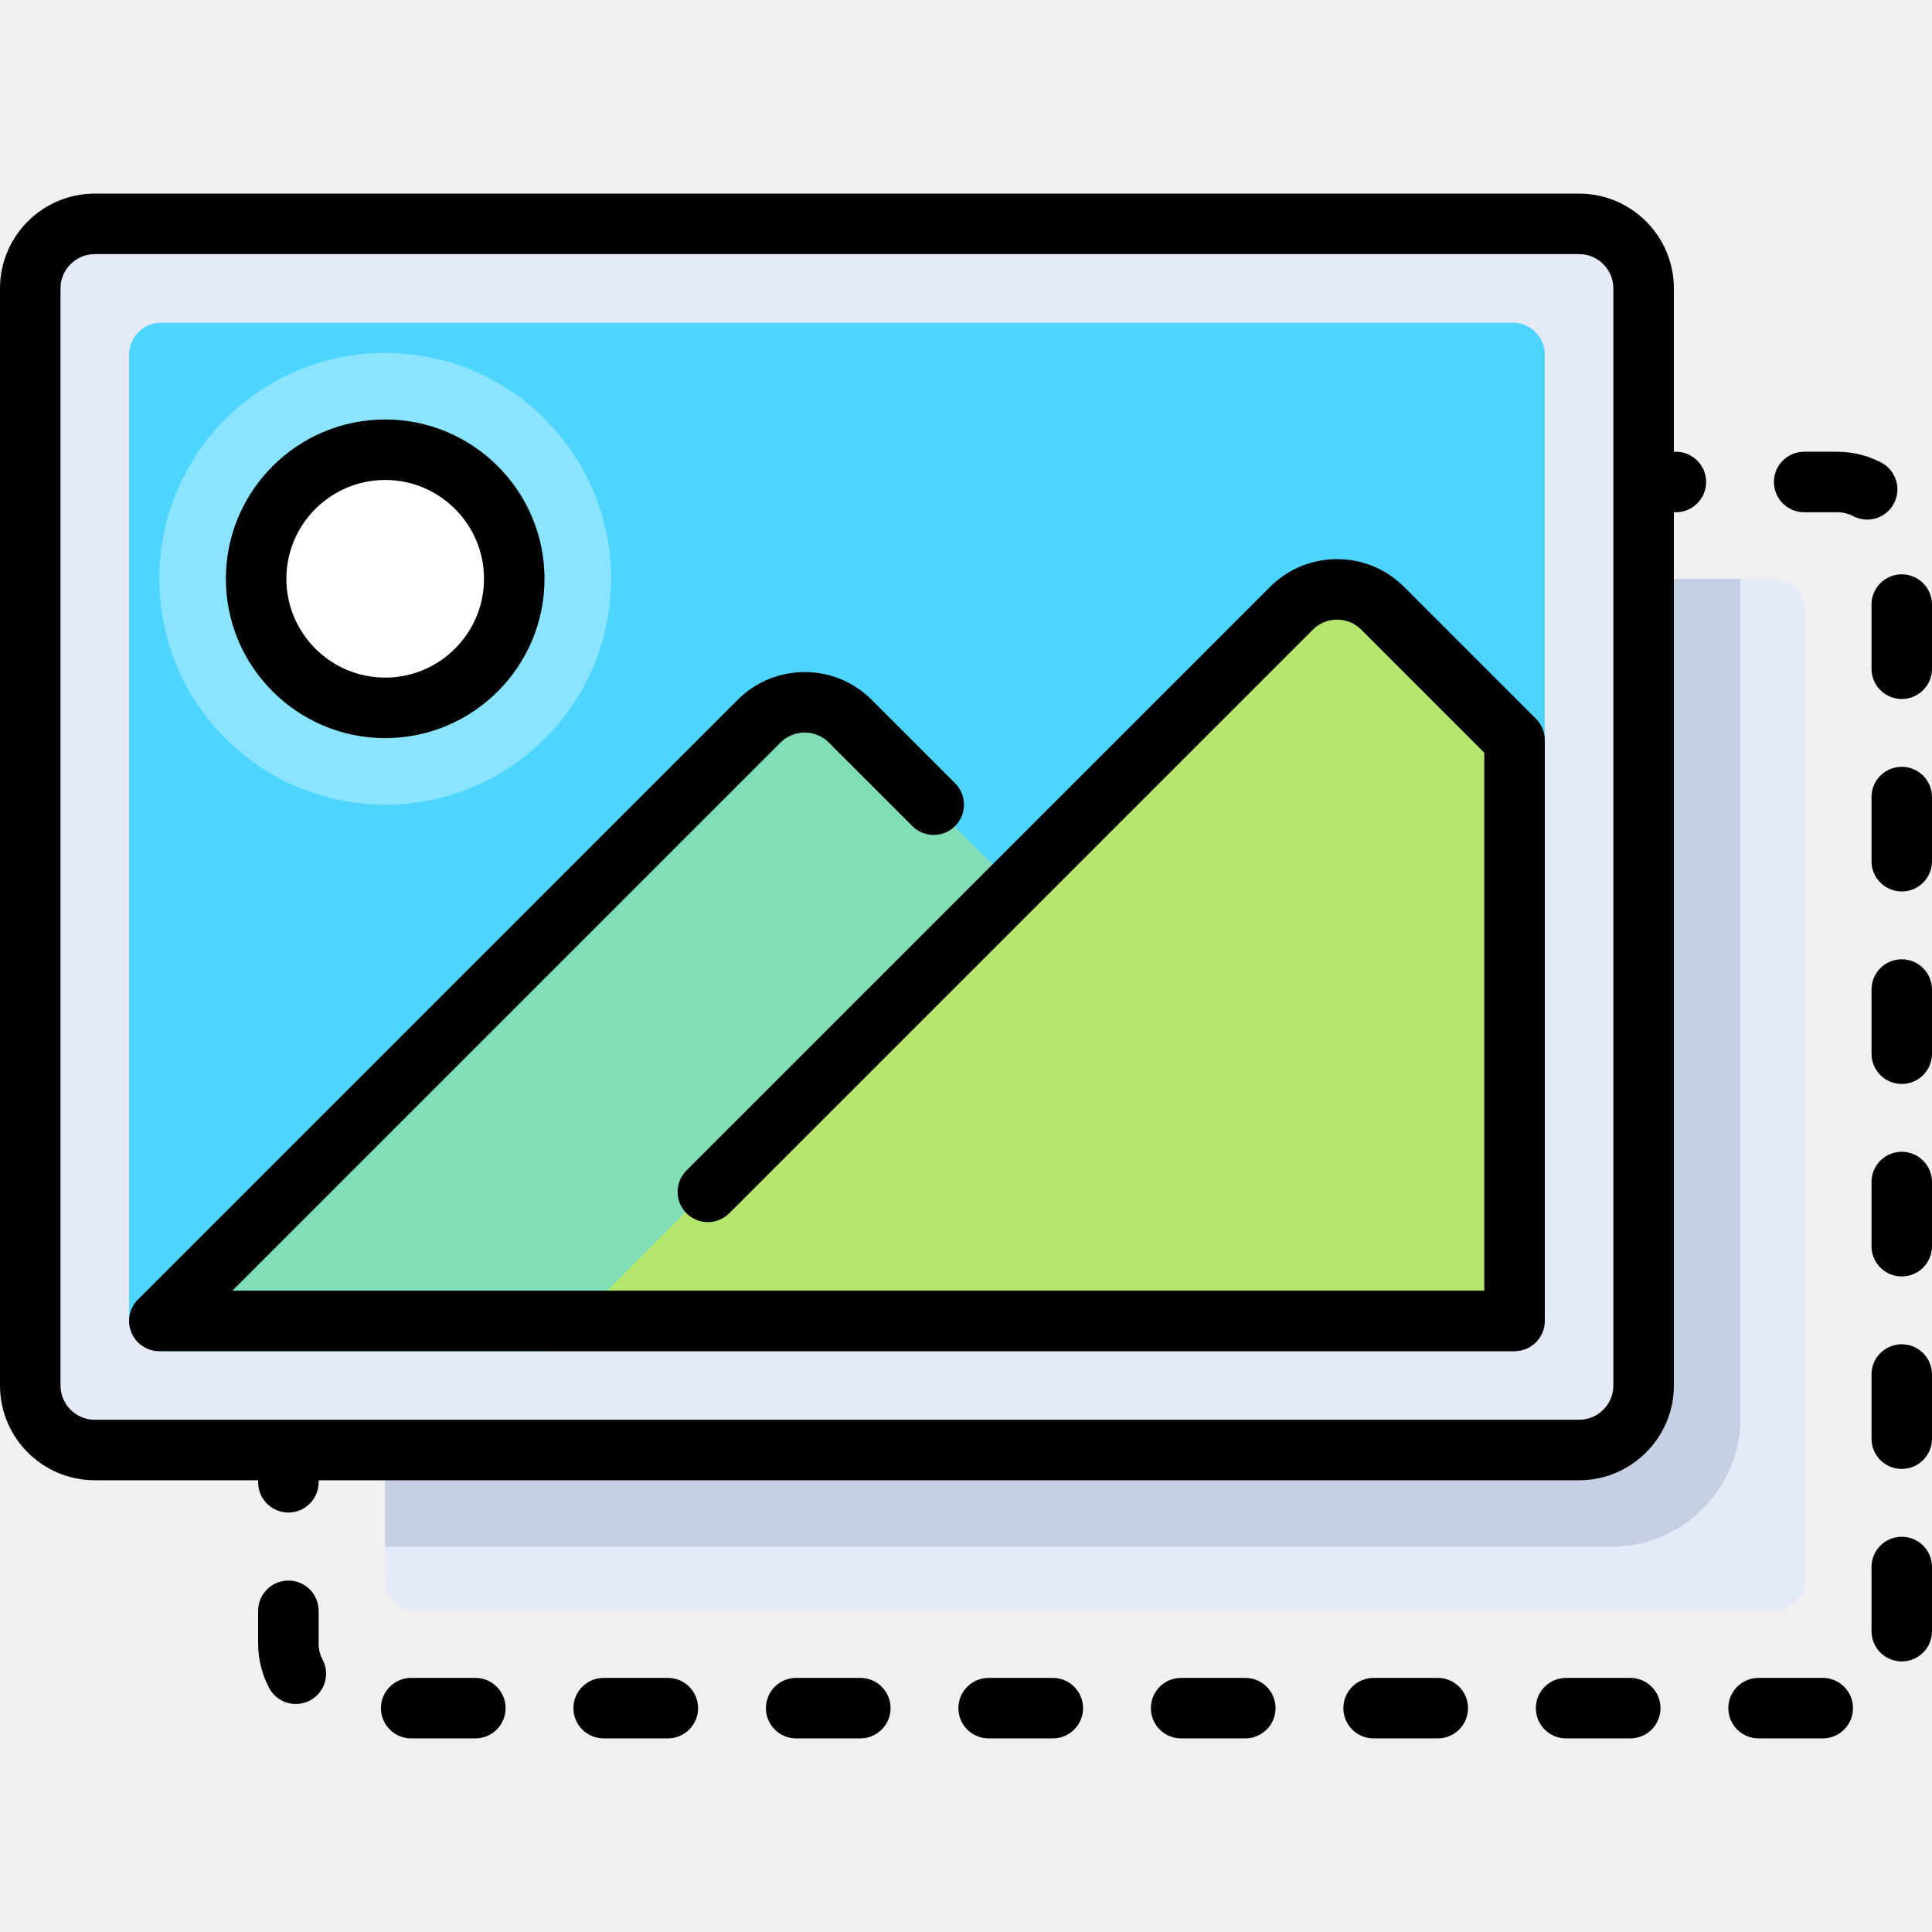
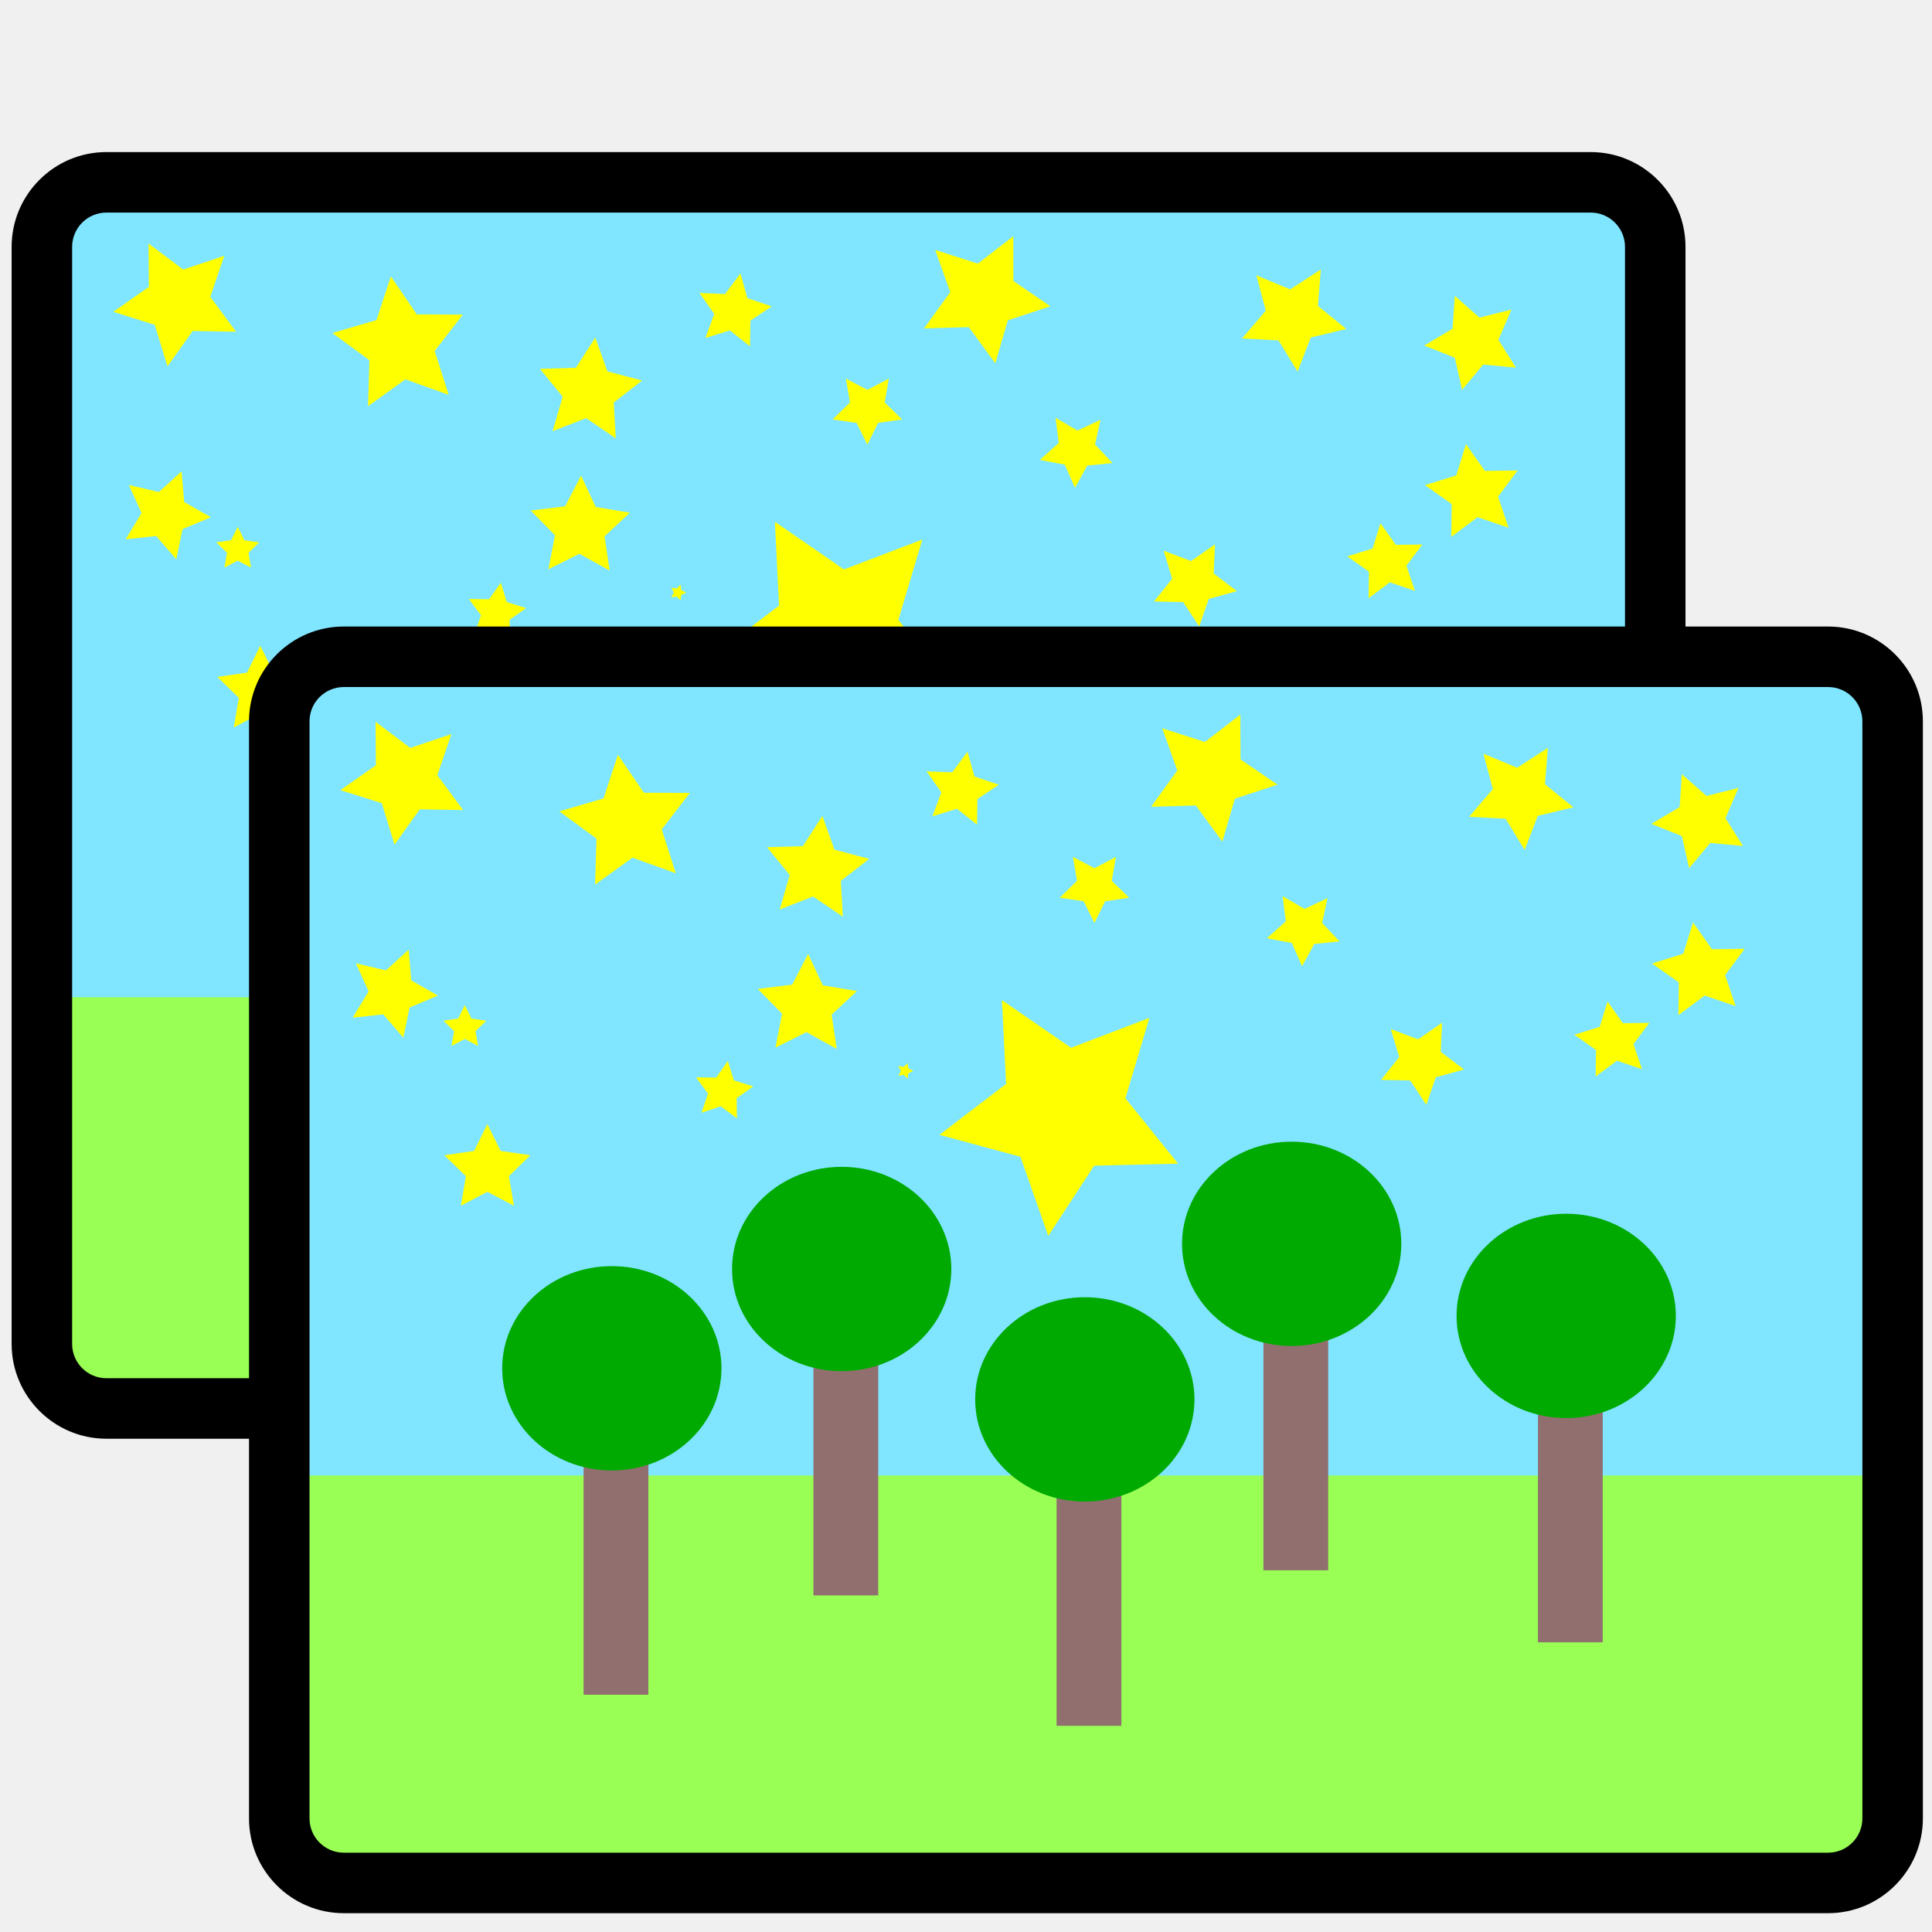
<svg xmlns="http://www.w3.org/2000/svg" enable-background="new 0 0 512 512" viewBox="0 0 512 512">
-   <path d="m110.63 427.023h359.148c4.722 0 8.551-3.829 8.551-8.551v-256.535c0-4.722-3.829-8.551-8.551-8.551h-359.148c-4.722 0-8.551 3.829-8.551 8.551v256.534c0 4.723 3.829 8.552 8.551 8.552z" fill="#e4eaf8" />
-   <path d="m110.63 153.386c-4.722 0-8.551 3.829-8.551 8.551v247.983h324.944c18.891 0 34.205-15.314 34.205-34.205v-222.33h-350.598z" fill="#c7cfe2" />
-   <path d="m418.472 384.267h-393.353c-9.446 0-17.102-7.656-17.102-17.102v-290.739c0-9.446 7.656-17.102 17.102-17.102h393.353c9.446 0 17.102 7.656 17.102 17.102v290.739c0 9.446-7.656 17.102-17.102 17.102z" fill="#e4eaf8" />
-   <path d="m400.864 358.079h-358.137c-4.706 0-8.522-3.816-8.522-8.522v-255.523c0-4.706 3.816-8.522 8.522-8.522h358.137c4.706 0 8.522 3.816 8.522 8.522v255.523c0 4.706-3.816 8.522-8.522 8.522z" fill="#4dd5ff" />
-   <circle cx="102.079" cy="153.386" fill="#8be4ff" r="59.858" />
-   <circle cx="102.079" cy="153.386" fill="#fff" r="34.205" />
-   <path d="m225.106 191.115c-6.656-6.656-17.446-6.656-24.102 0l-164.4 164.401c1.542 1.542 3.673 2.496 6.025 2.496h238.597v-110.777z" fill="#81deb6" />
-   <path d="m409.221 349.551v-144.986l-43.375-43.375c-6.661-6.661-17.461-6.661-24.123 0l-196.888 196.889h255.857c4.71 0 8.529-3.818 8.529-8.528z" fill="#b4e66e" />
-   <path d="m444.122 119.716h-.531v-43.29c0-13.851-11.268-25.119-25.119-25.119h-393.353c-13.851 0-25.119 11.268-25.119 25.119v290.739c0 13.851 11.268 25.119 25.119 25.119h43.29v.534c0 4.427 3.589 8.017 8.017 8.017s8.017-3.589 8.017-8.017v-.534h334.029c13.851 0 25.119-11.268 25.119-25.119v-231.416h.531c4.427 0 8.017-3.589 8.017-8.017 0-4.427-3.59-8.016-8.017-8.016zm-25.65 256.535h-393.353c-5.01 0-9.086-4.076-9.086-9.086v-290.739c0-5.01 4.076-9.086 9.086-9.086h393.353c5.01 0 9.086 4.076 9.086 9.086v290.739c-.001 5.01-4.076 9.086-9.086 9.086z" />
-   <path d="m381.025 444.66h-17.004c-4.427 0-8.017 3.589-8.017 8.017 0 4.427 3.589 8.017 8.017 8.017h17.004c4.427 0 8.017-3.589 8.017-8.017s-3.589-8.017-8.017-8.017z" />
-   <path d="m432.036 444.66h-17.004c-4.427 0-8.017 3.589-8.017 8.017 0 4.427 3.589 8.017 8.017 8.017h17.004c4.427 0 8.017-3.589 8.017-8.017s-3.59-8.017-8.017-8.017z" />
-   <path d="m84.443 435.574v-8.695c0-4.427-3.589-8.017-8.017-8.017s-8.017 3.589-8.017 8.017v8.698c0 4.081 1.005 8.138 2.903 11.729 1.438 2.719 4.218 4.271 7.094 4.271 1.263 0 2.545-.299 3.74-.931 3.914-2.069 5.41-6.92 3.34-10.834-.692-1.312-1.043-2.737-1.043-4.238z" />
-   <path d="m330.014 444.66h-17.004c-4.427 0-8.017 3.589-8.017 8.017 0 4.427 3.589 8.017 8.017 8.017h17.004c4.427 0 8.017-3.589 8.017-8.017s-3.589-8.017-8.017-8.017z" />
-   <path d="m503.983 152.202c-4.427 0-8.017 3.589-8.017 8.017v17.004c0 4.427 3.589 8.017 8.017 8.017 4.427 0 8.017-3.589 8.017-8.017v-17.004c0-4.428-3.589-8.017-8.017-8.017z" />
-   <path d="m176.982 444.66h-17.004c-4.427 0-8.017 3.589-8.017 8.017 0 4.427 3.589 8.017 8.017 8.017h17.004c4.427 0 8.017-3.589 8.017-8.017s-3.59-8.017-8.017-8.017z" />
-   <path d="m227.993 444.66h-17.004c-4.427 0-8.017 3.589-8.017 8.017 0 4.427 3.589 8.017 8.017 8.017h17.004c4.427 0 8.017-3.589 8.017-8.017s-3.59-8.017-8.017-8.017z" />
-   <path d="m279.004 444.66h-17.004c-4.427 0-8.017 3.589-8.017 8.017 0 4.427 3.589 8.017 8.017 8.017h17.004c4.427 0 8.017-3.589 8.017-8.017-.001-4.428-3.59-8.017-8.017-8.017z" />
-   <path d="m503.983 305.234c-4.427 0-8.017 3.589-8.017 8.017v17.004c0 4.427 3.589 8.017 8.017 8.017 4.427 0 8.017-3.589 8.017-8.017v-17.004c0-4.427-3.589-8.017-8.017-8.017z" />
-   <path d="m503.983 407.256c-4.427 0-8.017 3.589-8.017 8.017v17.004c0 4.427 3.589 8.017 8.017 8.017 4.427 0 8.017-3.589 8.017-8.017v-17.004c0-4.428-3.589-8.017-8.017-8.017z" />
-   <path d="m503.983 356.245c-4.427 0-8.017 3.589-8.017 8.017v17.004c0 4.427 3.589 8.017 8.017 8.017 4.427 0 8.017-3.589 8.017-8.017v-17.004c0-4.428-3.589-8.017-8.017-8.017z" />
-   <path d="m125.971 444.66h-17.004c-4.427 0-8.017 3.589-8.017 8.017 0 4.427 3.589 8.017 8.017 8.017h17.004c4.427 0 8.017-3.589 8.017-8.017s-3.589-8.017-8.017-8.017z" />
-   <path d="m501.914 133.404c2.057-3.921.545-8.767-3.376-10.824-3.573-1.874-7.604-2.865-11.657-2.865h-8.752c-4.427 0-8.017 3.589-8.017 8.017 0 4.427 3.589 8.017 8.017 8.017h8.752c1.49 0 2.906.346 4.209 1.03 1.189.623 2.462.919 3.718.919 2.885 0 5.673-1.562 7.106-4.294z" />
-   <path d="m483.047 444.66h-17.004c-4.427 0-8.017 3.589-8.017 8.017 0 4.427 3.589 8.017 8.017 8.017h17.004c4.427 0 8.017-3.589 8.017-8.017s-3.59-8.017-8.017-8.017z" />
-   <path d="m503.983 203.213c-4.427 0-8.017 3.589-8.017 8.017v17.003c0 4.427 3.589 8.017 8.017 8.017 4.427 0 8.017-3.589 8.017-8.017v-17.003c0-4.428-3.589-8.017-8.017-8.017z" />
-   <path d="m503.983 254.223c-4.427 0-8.017 3.589-8.017 8.017v17.004c0 4.427 3.589 8.017 8.017 8.017 4.427 0 8.017-3.589 8.017-8.017v-17.004c0-4.427-3.589-8.017-8.017-8.017z" />
-   <path d="m372.1 155.535c-4.744-4.744-11.051-7.357-17.762-7.357s-13.018 2.613-17.762 7.357l-154.654 154.655c-3.131 3.131-3.131 8.206 0 11.337s8.207 3.131 11.337 0l154.655-154.654c1.716-1.716 3.998-2.662 6.424-2.662s4.708.945 6.424 2.662l32.591 32.591v142.583h-331.778l145.245-145.246c1.716-1.716 3.998-2.662 6.424-2.662s4.708.945 6.424 2.662l22.112 22.111c3.131 3.131 8.207 3.131 11.337 0 3.131-3.131 3.131-8.207 0-11.337l-22.112-22.111c-4.744-4.744-11.051-7.357-17.762-7.357s-13.018 2.613-17.762 7.357l-158.928 158.93c-2.293 2.293-2.979 5.741-1.738 8.736s4.164 4.949 7.406 4.949h359.149c4.427 0 8.017-3.589 8.017-8.017v-153.92c0-2.126-.844-4.165-2.348-5.668z" />
-   <path d="m102.079 195.608c23.281 0 42.221-18.941 42.221-42.221s-18.941-42.221-42.221-42.221-42.221 18.941-42.221 42.221 18.941 42.221 42.221 42.221zm0-68.41c14.44 0 26.188 11.748 26.188 26.188s-11.748 26.188-26.188 26.188-26.188-11.748-26.188-26.188c0-14.439 11.749-26.188 26.188-26.188z" />
+   <g fill="#916f6f">
+     <g fill="#916f6f" transform="translate(-593.8341 -150.7012)">
+       <path d="m608.82 202.177h420.365v315.963h-420.365z" fill="#80e5ff" stroke-width="1.819" />
+       <g stroke-width="1.517">
+         <path d="m656.399 238.61-11.504-.19-6.679 9.369-3.374-11-10.975-3.457 9.419-6.608-.104-11.506 9.195 6.916 10.91-3.654-3.736 10.883z" fill="#ff0" />
+         <path d="m712.75 255.34-11.484-4.113-9.898 7.129.363-12.193-9.839-7.211 11.708-3.423 3.818-11.585 6.873 10.077 12.198.051-7.46 9.651z" fill="#ff0" />
+         <path d="m789.792 251.818-5.339-4.212-6.496 2.01 2.356-6.379-3.919-5.557 6.795.269 4.074-5.445 1.844 6.545 6.437 2.192-5.655 3.776z" fill="#ff0" transform="translate(2.801675 -9.338917)" />
+         <path d="m857.589 246.975-7.01-9.581-11.867.344 6.945-9.628-3.994-11.18 11.303 3.63 9.398-7.253.04 11.872 9.802 6.697-11.278 3.707z" fill="#ff0" />
+         <path d="m937.713 249.176-5.056-8.263-9.673-.519 6.296-7.362-2.495-9.36 8.947 3.713 8.131-5.266-.766 9.657 7.521 6.106-9.421 2.255z" fill="#ff0" />
+         <path d="m981.297 254.019-1.917-8.508-8.096-3.244 7.5-4.452.584-8.702 6.552 5.757 8.457-2.134-3.45 8.01 4.643 7.383-8.684-.806z" fill="#ff0" />
+         <path d="m878.721 279.993-2.714-6.159-6.612-1.256 5.019-4.484-.849-6.677 5.816 3.388 6.088-2.87-1.425 6.578 4.611 4.903-6.696.678z" fill="#ff0" />
+         <path d="m823.69 268.547-2.846-5.768-6.365-.925 4.606-4.489-1.087-6.339 5.693 2.993 5.693-2.993-1.087 6.339 4.606 4.489-6.365.925z" fill="#ff0" />
+         <path d="m782.308 283.955 2.662-9.138-6.019-7.374 9.514-.292 5.153-8.003 3.217 8.958 9.203 2.428-7.525 5.828.535 9.503-7.868-5.356z" fill="#ff0" transform="translate(-42.02513 -18.98913)" />
+         <path d="m703.064 291.439 1.726-5.09-3.215-4.308 5.374.069 3.103-4.388 1.595 5.133 5.133 1.595-4.388 3.103.069 5.374-4.308-3.215z" fill="#ff0" transform="translate(16.49875 27.39416)" />
+         <path d="m653.317 301.125.674-3.919-2.846-2.777 3.935-.57 1.762-3.565 1.758 3.567 3.935.574-2.849 2.774.67 3.919-3.519-1.852z" fill="#ff0" />
+         <path d="m640.55 298.923-5.328-6.173-8.106.89 4.224-6.975-3.351-7.434 7.939 1.862 6.034-5.484.683 8.126 7.081 4.044-7.517 3.16z" fill="#ff0" />
+         <path d="m701.303 308.609-7.041-3.697-7.037 3.704 1.341-7.839-5.698-5.548 7.87-1.147 3.516-7.133 3.523 7.13 7.871 1.14-5.692 5.554z" fill="#ff0" transform="translate(-31.44102 34.86529)" />
+         <path d="m775.704 307.728-1.311.647-.21 1.447-1.02-1.047-1.441.247.68-1.294-.68-1.294 1.441.247 1.02-1.047.21 1.447z" fill="#ff0" />
+         <path d="m848.344 313.011-22.229.538-12.159 18.617-7.381-20.975-21.463-5.811 17.667-13.502-1.106-22.208 18.3 12.63 20.779-7.915-6.357 21.308z" fill="#ff0" transform="translate(-2.490378 19.30043)" />
+         <path d="m899.852 295.842-7.463 2.053-2.54 7.312-4.259-6.463-7.739-.156 4.831-6.048-2.243-7.408 7.245 2.726 6.352-4.423-.354 7.732z" fill="#ff0" transform="translate(21.79081 11.518)" />
+         <path d="m953.561 294.521-6.656-2.257-5.633 4.204.09-7.028-5.739-4.058 6.712-2.086 2.086-6.712 4.058 5.739 7.028-.09-4.204 5.633z" fill="#ff0" transform="translate(15.25356 12.76319)" />
+         <path d="m993.623 290.559-8.222-2.788-6.958 5.193.111-8.682-7.089-5.013 8.291-2.577 2.577-8.291 5.013 7.089 8.682-.111-5.193 6.958z" fill="#ff0" />
+         <path d="m739.164 301.565 1.746-9.012-6.434-6.548 9.111-1.124 4.239-8.143 3.884 8.318 9.054 1.516-6.71 6.265 1.356 9.079-8.031-4.446z" fill="#ff0" />
+         <path d="m608.742 414.959h420.479v103.177h-420.479z" fill="#9f5" />
+         <path d="m941.235 383.009h17.169v76.162h-17.169z" fill="#916f6f" />
+         <ellipse cx="948.719" cy="372.664" fill="#0a0" rx="29.056" ry="27.075" />
+         <path d="m688.314 396.893h17.169v76.162h-17.169z" fill="#916f6f" />
+         <ellipse cx="695.798" cy="386.547" fill="#0a0" rx="29.056" ry="27.075" />
+         <path d="m813.664 405.138h17.169v76.162h-17.169z" fill="#916f6f" />
+         <ellipse cx="821.148" cy="394.792" fill="#0a0" rx="29.056" ry="27.075" />
+         <path d="m868.482 363.912h17.169v76.162h-17.169z" fill="#916f6f" />
+         <ellipse cx="875.966" cy="353.567" fill="#0a0" rx="29.056" ry="27.075" />
+         <path d="m749.229 370.578h17.169v76.162h-17.169z" fill="#916f6f" />
+         <ellipse cx="756.713" cy="360.232" fill="#0a0" rx="29.056" ry="27.075" />
+       </g>
+     </g>
+     <path d="m446.673 65.42c0-13.851-11.268-25.119-25.119-25.119h-393.353c-13.851 0-25.119 11.268-25.119 25.119v290.739c0 13.851 11.268 25.119 25.119 25.119h393.353c13.851 0 25.119-11.268 25.119-25.119zm-25.119 299.825h-393.353c-5.01 0-9.086-4.076-9.086-9.086v-290.739c0-5.01 4.076-9.086 9.086-9.086h393.353c5.01 0 9.086 4.076 9.086 9.086v290.739c-.001 5.01-4.076 9.086-9.086 9.086z" fill="#000" />
+   </g>
+   <g fill="#916f6f" transform="translate(-533.6598 -23.93464)">
+     <path d="m608.82 202.177h420.365v315.963h-420.365z" fill="#80e5ff" stroke-width="1.819" />
+     <g stroke-width="1.517">
+       <path d="m656.399 238.61-11.504-.19-6.679 9.369-3.374-11-10.975-3.457 9.419-6.608-.104-11.506 9.195 6.916 10.91-3.654-3.736 10.883z" fill="#ff0" />
+       <path d="m712.75 255.34-11.484-4.113-9.898 7.129.363-12.193-9.839-7.211 11.708-3.423 3.818-11.585 6.873 10.077 12.198.051-7.46 9.651z" fill="#ff0" />
+       <path d="m789.792 251.818-5.339-4.212-6.496 2.01 2.356-6.379-3.919-5.557 6.795.269 4.074-5.445 1.844 6.545 6.437 2.192-5.655 3.776z" fill="#ff0" transform="translate(2.801675 -9.338917)" />
+       <path d="m857.589 246.975-7.01-9.581-11.867.344 6.945-9.628-3.994-11.18 11.303 3.63 9.398-7.253.04 11.872 9.802 6.697-11.278 3.707z" fill="#ff0" />
+       <path d="m937.713 249.176-5.056-8.263-9.673-.519 6.296-7.362-2.495-9.36 8.947 3.713 8.131-5.266-.766 9.657 7.521 6.106-9.421 2.255z" fill="#ff0" />
+       <path d="m981.297 254.019-1.917-8.508-8.096-3.244 7.5-4.452.584-8.702 6.552 5.757 8.457-2.134-3.45 8.01 4.643 7.383-8.684-.806z" fill="#ff0" />
+       <path d="m878.721 279.993-2.714-6.159-6.612-1.256 5.019-4.484-.849-6.677 5.816 3.388 6.088-2.87-1.425 6.578 4.611 4.903-6.696.678z" fill="#ff0" />
+       <path d="m823.69 268.547-2.846-5.768-6.365-.925 4.606-4.489-1.087-6.339 5.693 2.993 5.693-2.993-1.087 6.339 4.606 4.489-6.365.925z" fill="#ff0" />
+       <path d="m782.308 283.955 2.662-9.138-6.019-7.374 9.514-.292 5.153-8.003 3.217 8.958 9.203 2.428-7.525 5.828.535 9.503-7.868-5.356z" fill="#ff0" transform="translate(-42.02513 -18.98913)" />
+       <path d="m703.064 291.439 1.726-5.09-3.215-4.308 5.374.069 3.103-4.388 1.595 5.133 5.133 1.595-4.388 3.103.069 5.374-4.308-3.215z" fill="#ff0" transform="translate(16.49875 27.39416)" />
+       <path d="m653.317 301.125.674-3.919-2.846-2.777 3.935-.57 1.762-3.565 1.758 3.567 3.935.574-2.849 2.774.67 3.919-3.519-1.852z" fill="#ff0" />
+       <path d="m640.55 298.923-5.328-6.173-8.106.89 4.224-6.975-3.351-7.434 7.939 1.862 6.034-5.484.683 8.126 7.081 4.044-7.517 3.16z" fill="#ff0" />
+       <path d="m701.303 308.609-7.041-3.697-7.037 3.704 1.341-7.839-5.698-5.548 7.87-1.147 3.516-7.133 3.523 7.13 7.871 1.14-5.692 5.554z" fill="#ff0" transform="translate(-31.44102 34.86529)" />
+       <path d="m775.704 307.728-1.311.647-.21 1.447-1.02-1.047-1.441.247.68-1.294-.68-1.294 1.441.247 1.02-1.047.21 1.447z" fill="#ff0" />
+       <path d="m848.344 313.011-22.229.538-12.159 18.617-7.381-20.975-21.463-5.811 17.667-13.502-1.106-22.208 18.3 12.63 20.779-7.915-6.357 21.308z" fill="#ff0" transform="translate(-2.490378 19.30043)" />
+       <path d="m899.852 295.842-7.463 2.053-2.54 7.312-4.259-6.463-7.739-.156 4.831-6.048-2.243-7.408 7.245 2.726 6.352-4.423-.354 7.732z" fill="#ff0" transform="translate(21.79081 11.518)" />
+       <path d="m953.561 294.521-6.656-2.257-5.633 4.204.09-7.028-5.739-4.058 6.712-2.086 2.086-6.712 4.058 5.739 7.028-.09-4.204 5.633z" fill="#ff0" transform="translate(15.25356 12.76319)" />
+       <path d="m993.623 290.559-8.222-2.788-6.958 5.193.111-8.682-7.089-5.013 8.291-2.577 2.577-8.291 5.013 7.089 8.682-.111-5.193 6.958z" fill="#ff0" />
+       <path d="m739.164 301.565 1.746-9.012-6.434-6.548 9.111-1.124 4.239-8.143 3.884 8.318 9.054 1.516-6.71 6.265 1.356 9.079-8.031-4.446z" fill="#ff0" />
+       <path d="m608.742 414.959h420.479v103.177h-420.479z" fill="#9f5" />
+       <path d="m941.235 383.009h17.169v76.162h-17.169z" fill="#916f6f" />
+       <ellipse cx="948.719" cy="372.664" fill="#0a0" rx="29.056" ry="27.075" />
+       <path d="m688.314 396.893h17.169v76.162h-17.169z" fill="#916f6f" />
+       <ellipse cx="695.798" cy="386.547" fill="#0a0" rx="29.056" ry="27.075" />
+       <path d="m813.664 405.138h17.169v76.162h-17.169z" fill="#916f6f" />
+       <ellipse cx="821.148" cy="394.792" fill="#0a0" rx="29.056" ry="27.075" />
+       <path d="m868.482 363.912h17.169v76.162h-17.169z" fill="#916f6f" />
+       <ellipse cx="875.966" cy="353.567" fill="#0a0" rx="29.056" ry="27.075" />
+       <path d="m749.229 370.578h17.169v76.162h-17.169z" fill="#916f6f" />
+       <ellipse cx="756.713" cy="360.232" fill="#0a0" rx="29.056" ry="27.075" />
+     </g>
+   </g>
+   <path d="m509.583 191.156c0-13.851-11.268-25.119-25.119-25.119h-393.353c-13.851 0-25.119 11.268-25.119 25.119v290.739c0 13.851 11.268 25.119 25.119 25.119h393.353c13.851 0 25.119-11.268 25.119-25.119zm-25.119 299.825h-393.353c-5.01 0-9.086-4.076-9.086-9.086v-290.739c0-5.01 4.076-9.086 9.086-9.086h393.353c5.01 0 9.086 4.076 9.086 9.086v290.739c-.001 5.01-4.076 9.086-9.086 9.086z" />
</svg>
